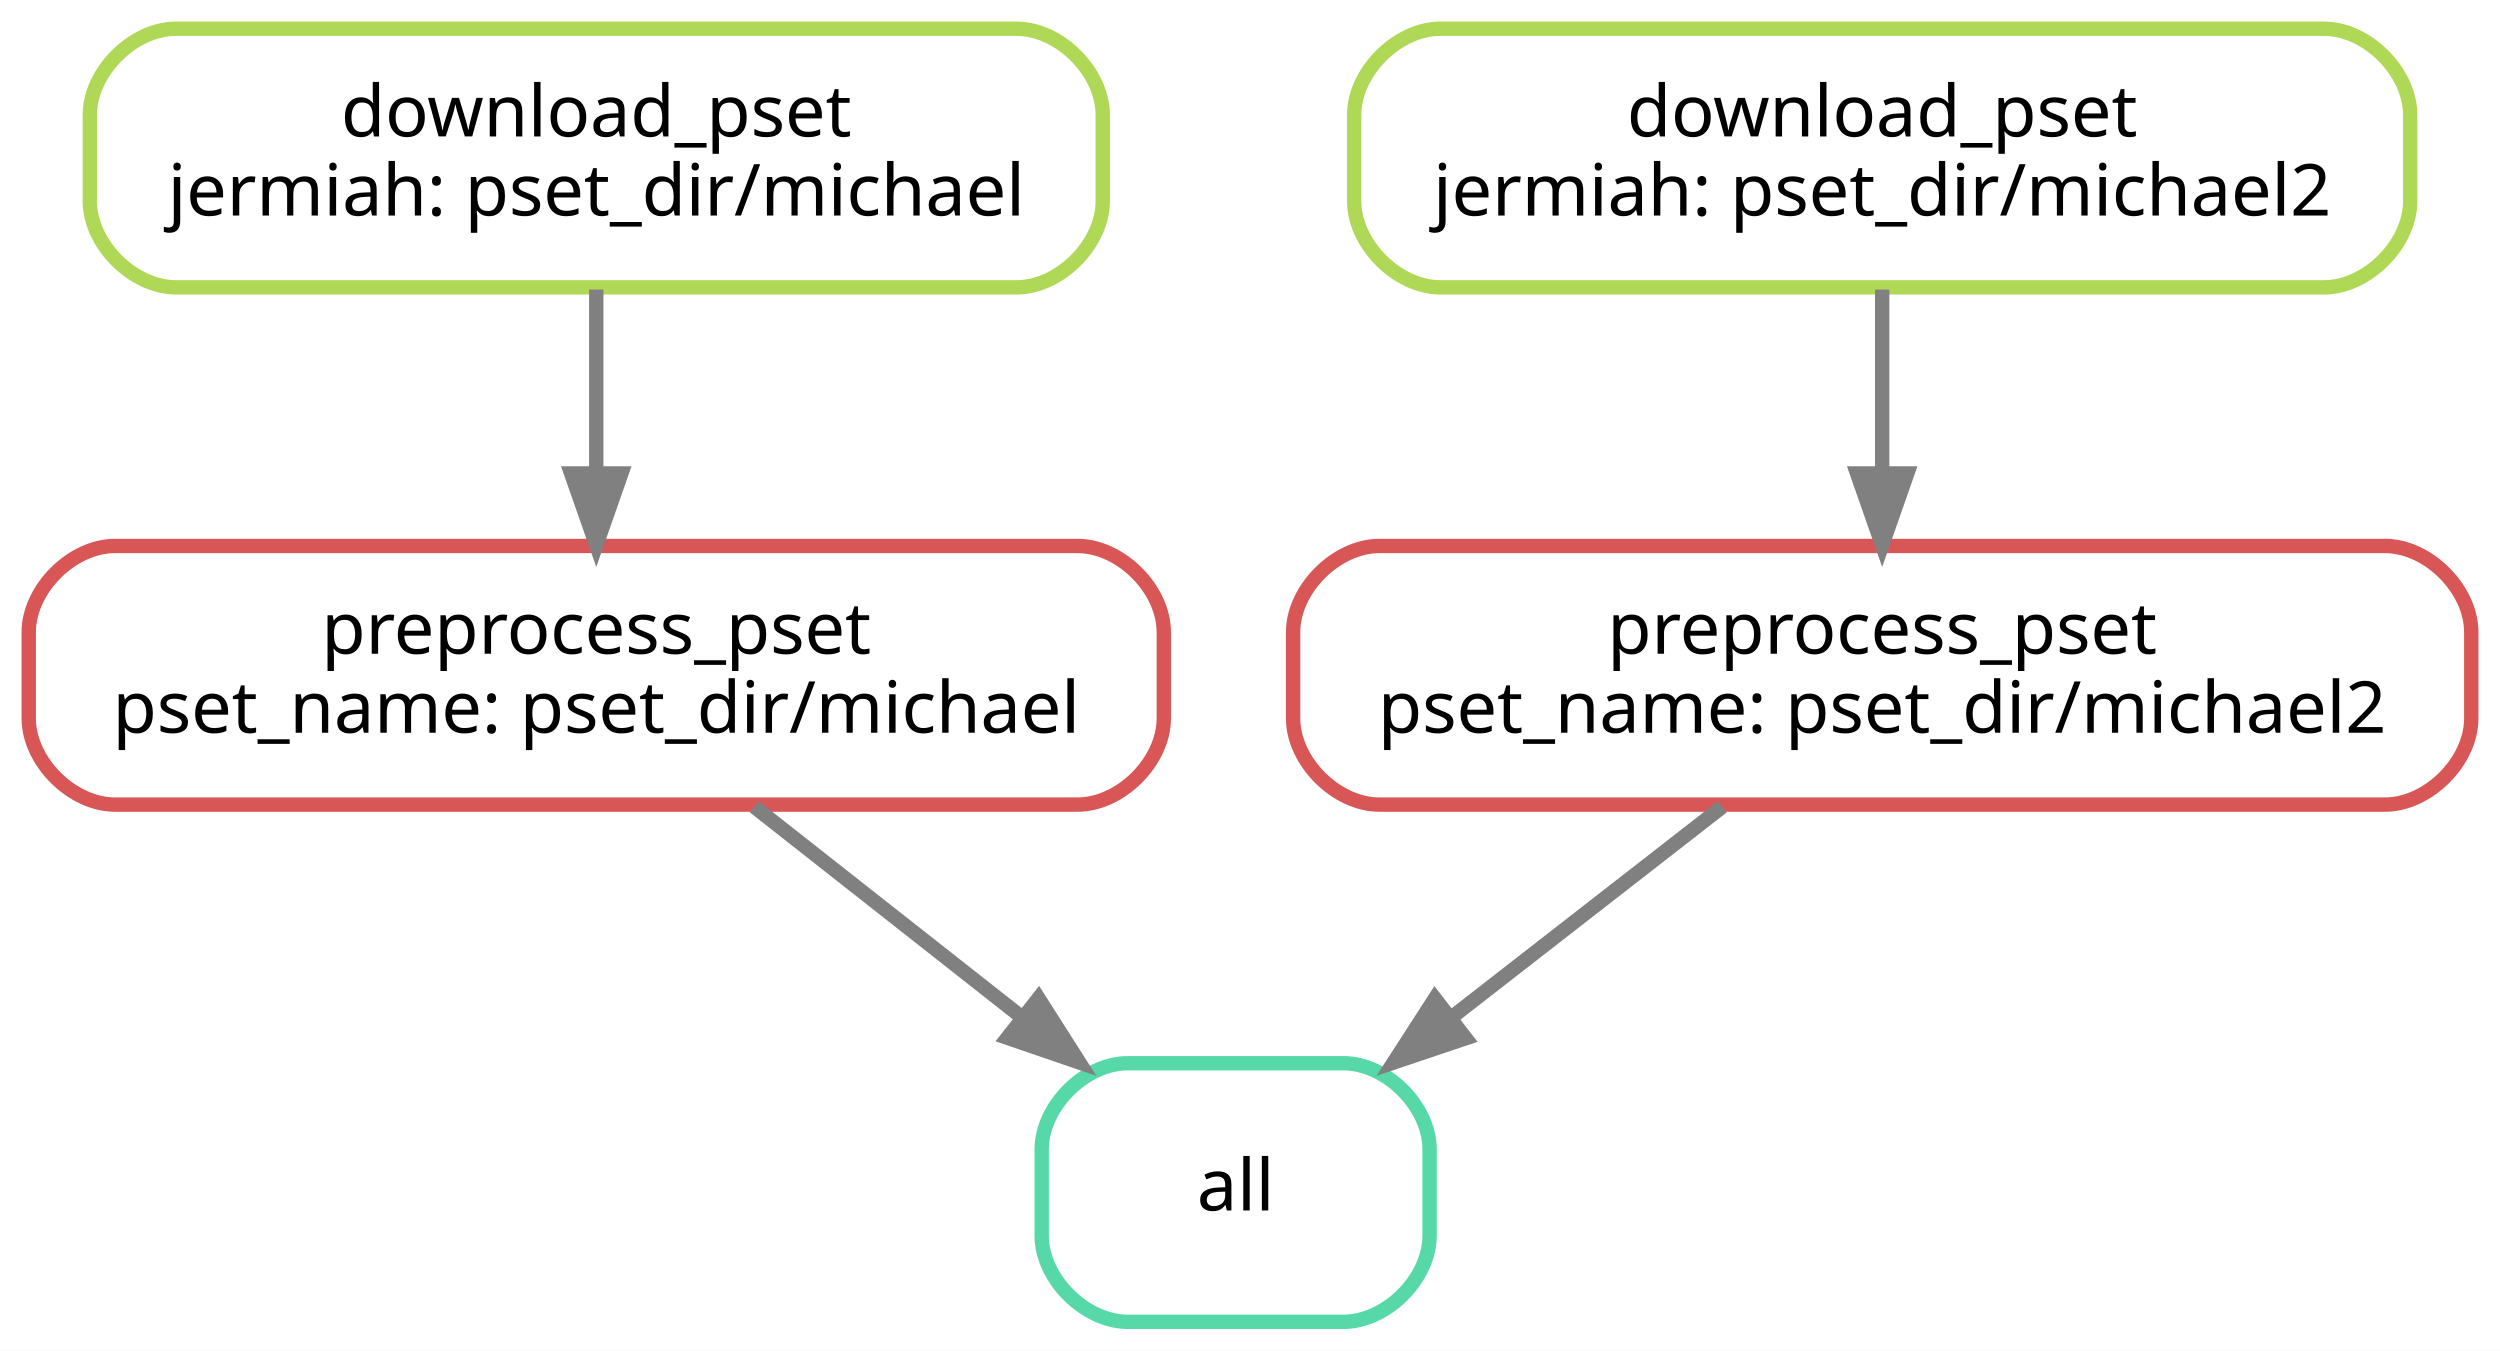
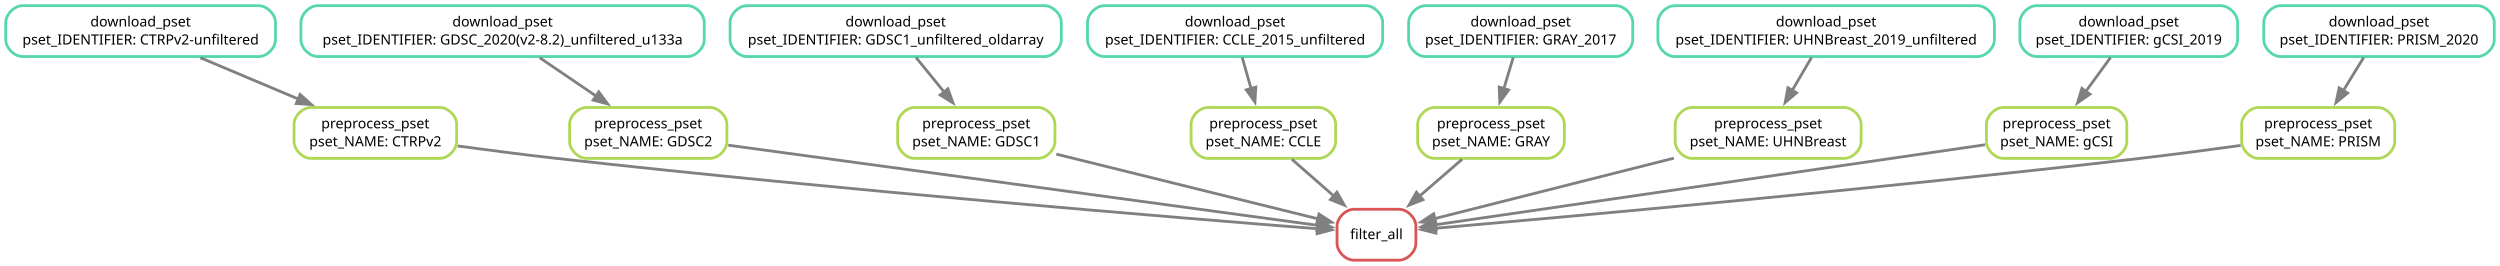
- <svg xmlns="http://www.w3.org/2000/svg" width="348pt" height="188pt" viewBox="0.00 0.00 348.00 188.00">
+ <svg xmlns="http://www.w3.org/2000/svg" width="1768pt" height="188pt" viewBox="0.00 0.00 1767.88 188.00">
  <g id="graph0" class="graph" transform="scale(1 1) rotate(0) translate(4 184)">
-     <polygon fill="white" stroke="transparent" points="-4,4 -4,-184 344,-184 344,4 -4,4" />
+     <polygon fill="white" stroke="none" points="-4,4 -4,-184 1763.88,-184 1763.88,4 -4,4" />
    <g id="node1" class="node">
-       <path fill="none" stroke="#56d8a9" stroke-width="2" d="M183,-36C183,-36 153,-36 153,-36 147,-36 141,-30 141,-24 141,-24 141,-12 141,-12 141,-6 147,0 153,0 153,0 183,0 183,0 189,0 195,-6 195,-12 195,-12 195,-24 195,-24 195,-30 189,-36 183,-36" />
-       <text text-anchor="middle" x="168" y="-15.5" font-family="sans" font-size="10.00">all</text>
+       <path fill="none" stroke="#d85656" stroke-width="2" d="M985.25,-36C985.25,-36 953.5,-36 953.5,-36 947.5,-36 941.5,-30 941.5,-24 941.5,-24 941.5,-12 941.5,-12 941.5,-6 947.5,0 953.5,0 953.5,0 985.25,0 985.25,0 991.25,0 997.25,-6 997.25,-12 997.25,-12 997.25,-24 997.25,-24 997.25,-30 991.25,-36 985.25,-36" />
+       <text text-anchor="middle" x="969.38" y="-14.88" font-family="sans" font-size="10.00">filter_all</text>
    </g>
    <g id="node2" class="node">
-       <path fill="none" stroke="#d85656" stroke-width="2" d="M146,-108C146,-108 12,-108 12,-108 6,-108 0,-102 0,-96 0,-96 0,-84 0,-84 0,-78 6,-72 12,-72 12,-72 146,-72 146,-72 152,-72 158,-78 158,-84 158,-84 158,-96 158,-96 158,-102 152,-108 146,-108" />
-       <text text-anchor="middle" x="79" y="-93" font-family="sans" font-size="10.00">preprocess_pset</text>
-       <text text-anchor="middle" x="79" y="-82" font-family="sans" font-size="10.00">pset_name: pset_dir/michael</text>
+       <path fill="none" stroke="#afd856" stroke-width="2" d="M306.88,-108C306.88,-108 215.88,-108 215.88,-108 209.88,-108 203.88,-102 203.88,-96 203.88,-96 203.88,-84 203.88,-84 203.88,-78 209.88,-72 215.88,-72 215.88,-72 306.88,-72 306.88,-72 312.88,-72 318.88,-78 318.88,-84 318.88,-84 318.88,-96 318.88,-96 318.88,-102 312.88,-108 306.88,-108" />
+       <text text-anchor="middle" x="261.38" y="-93.25" font-family="sans" font-size="10.00">preprocess_pset</text>
+       <text text-anchor="middle" x="261.38" y="-80.5" font-family="sans" font-size="10.00">pset_NAME: CTRPv2</text>
    </g>
    <g id="edge1" class="edge">
-       <path fill="none" stroke="grey" stroke-width="2" d="M101,-71.7C112.21,-62.88 126,-52.03 138.15,-42.47" />
-       <polygon fill="grey" stroke="grey" stroke-width="2" points="140.56,-45.04 146.25,-36.1 136.23,-39.54 140.56,-45.04" />
+       <path fill="none" stroke="grey" stroke-width="2" d="M319.62,-80.75C341.47,-77.79 366.54,-74.56 389.38,-72 590.95,-49.41 832.75,-29.68 927.96,-22.2" />
+       <polygon fill="grey" stroke="grey" stroke-width="2" points="927.95,-25.71 937.65,-21.44 927.41,-18.73 927.95,-25.71" />
    </g>
    <g id="node3" class="node">
-       <path fill="none" stroke="#afd856" stroke-width="2" d="M137.5,-180C137.5,-180 20.5,-180 20.5,-180 14.5,-180 8.5,-174 8.5,-168 8.5,-168 8.5,-156 8.5,-156 8.5,-150 14.5,-144 20.5,-144 20.5,-144 137.5,-144 137.5,-144 143.5,-144 149.5,-150 149.5,-156 149.5,-156 149.5,-168 149.5,-168 149.5,-174 143.5,-180 137.5,-180" />
-       <text text-anchor="middle" x="79" y="-165" font-family="sans" font-size="10.00">download_pset</text>
-       <text text-anchor="middle" x="79" y="-154" font-family="sans" font-size="10.00">jermiah: pset_dir/michael</text>
+       <path fill="none" stroke="#56d8a9" stroke-width="2" d="M178.75,-180C178.75,-180 12,-180 12,-180 6,-180 0,-174 0,-168 0,-168 0,-156 0,-156 0,-150 6,-144 12,-144 12,-144 178.75,-144 178.75,-144 184.75,-144 190.75,-150 190.75,-156 190.75,-156 190.75,-168 190.75,-168 190.75,-174 184.75,-180 178.75,-180" />
+       <text text-anchor="middle" x="95.38" y="-165.25" font-family="sans" font-size="10.00">download_pset</text>
+       <text text-anchor="middle" x="95.38" y="-152.5" font-family="sans" font-size="10.00">pset_IDENTIFIER: CTRPv2-unfiltered</text>
+     </g>
+     <g id="edge9" class="edge">
+       <path fill="none" stroke="grey" stroke-width="2" d="M137.69,-143.15C158.78,-134.26 184.53,-123.41 207.06,-113.91" />
+       <polygon fill="grey" stroke="grey" stroke-width="2" points="208.2,-117.22 216.06,-110.11 205.48,-110.77 208.2,-117.22" />
+     </g>
+     <g id="node4" class="node">
+       <path fill="none" stroke="#afd856" stroke-width="2" d="M498,-108C498,-108 410.75,-108 410.75,-108 404.75,-108 398.75,-102 398.75,-96 398.75,-96 398.75,-84 398.75,-84 398.75,-78 404.75,-72 410.75,-72 410.75,-72 498,-72 498,-72 504,-72 510,-78 510,-84 510,-84 510,-96 510,-96 510,-102 504,-108 498,-108" />
+       <text text-anchor="middle" x="454.38" y="-93.25" font-family="sans" font-size="10.00">preprocess_pset</text>
+       <text text-anchor="middle" x="454.38" y="-80.5" font-family="sans" font-size="10.00">pset_NAME: GDSC2</text>
+     </g>
+     <g id="edge2" class="edge">
+       <path fill="none" stroke="grey" stroke-width="2" d="M510.96,-81.31C615.33,-67.12 835.85,-37.15 927.77,-24.65" />
+       <polygon fill="grey" stroke="grey" stroke-width="2" points="928.19,-28.13 937.63,-23.32 927.25,-21.19 928.19,-28.13" />
+     </g>
+     <g id="node5" class="node">
+       <path fill="none" stroke="#56d8a9" stroke-width="2" d="M482,-180C482,-180 220.75,-180 220.75,-180 214.75,-180 208.75,-174 208.75,-168 208.75,-168 208.75,-156 208.75,-156 208.75,-150 214.75,-144 220.75,-144 220.75,-144 482,-144 482,-144 488,-144 494,-150 494,-156 494,-156 494,-168 494,-168 494,-174 488,-180 482,-180" />
+       <text text-anchor="middle" x="351.38" y="-165.25" font-family="sans" font-size="10.00">download_pset</text>
+       <text text-anchor="middle" x="351.38" y="-152.5" font-family="sans" font-size="10.00">pset_IDENTIFIER: GDSC_2020(v2-8.2)_unfiltered_u133a</text>
+     </g>
+     <g id="edge10" class="edge">
+       <path fill="none" stroke="grey" stroke-width="2" d="M377.63,-143.15C389.74,-134.93 404.32,-125.02 417.5,-116.06" />
+       <polygon fill="grey" stroke="grey" stroke-width="2" points="419.36,-119.03 425.66,-110.51 415.42,-113.24 419.36,-119.03" />
+     </g>
+     <g id="node6" class="node">
+       <path fill="none" stroke="#afd856" stroke-width="2" d="M730,-108C730,-108 642.75,-108 642.75,-108 636.75,-108 630.75,-102 630.75,-96 630.75,-96 630.75,-84 630.75,-84 630.75,-78 636.75,-72 642.75,-72 642.75,-72 730,-72 730,-72 736,-72 742,-78 742,-84 742,-84 742,-96 742,-96 742,-102 736,-108 730,-108" />
+       <text text-anchor="middle" x="686.38" y="-93.25" font-family="sans" font-size="10.00">preprocess_pset</text>
+       <text text-anchor="middle" x="686.38" y="-80.5" font-family="sans" font-size="10.00">pset_NAME: GDSC1</text>
    </g>
    <g id="edge3" class="edge">
-       <path fill="none" stroke="grey" stroke-width="2" d="M79,-143.7C79,-135.98 79,-126.71 79,-118.11" />
-       <polygon fill="grey" stroke="grey" stroke-width="2" points="82.5,-118.1 79,-108.1 75.5,-118.1 82.5,-118.1" />
+       <path fill="none" stroke="grey" stroke-width="2" d="M742.96,-75C797.63,-61.48 879.14,-41.32 927.99,-29.24" />
+       <polygon fill="grey" stroke="grey" stroke-width="2" points="928.76,-32.65 937.62,-26.85 927.07,-25.86 928.76,-32.65" />
    </g>
-     <g id="node4" class="node">
-       <path fill="none" stroke="#d85656" stroke-width="2" d="M328,-108C328,-108 188,-108 188,-108 182,-108 176,-102 176,-96 176,-96 176,-84 176,-84 176,-78 182,-72 188,-72 188,-72 328,-72 328,-72 334,-72 340,-78 340,-84 340,-84 340,-96 340,-96 340,-102 334,-108 328,-108" />
-       <text text-anchor="middle" x="258" y="-93" font-family="sans" font-size="10.00">preprocess_pset</text>
-       <text text-anchor="middle" x="258" y="-82" font-family="sans" font-size="10.00">pset_name: pset_dir/michael2</text>
+     <g id="node7" class="node">
+       <path fill="none" stroke="#56d8a9" stroke-width="2" d="M734.5,-180C734.5,-180 524.25,-180 524.25,-180 518.25,-180 512.25,-174 512.25,-168 512.25,-168 512.25,-156 512.25,-156 512.25,-150 518.25,-144 524.25,-144 524.25,-144 734.5,-144 734.5,-144 740.5,-144 746.5,-150 746.5,-156 746.5,-156 746.5,-168 746.5,-168 746.5,-174 740.5,-180 734.5,-180" />
+       <text text-anchor="middle" x="629.38" y="-165.25" font-family="sans" font-size="10.00">download_pset</text>
+       <text text-anchor="middle" x="629.38" y="-152.5" font-family="sans" font-size="10.00">pset_IDENTIFIER: GDSC1_unfiltered_oldarray</text>
    </g>
-     <g id="edge2" class="edge">
-       <path fill="none" stroke="grey" stroke-width="2" d="M235.75,-71.7C224.42,-62.88 210.47,-52.03 198.18,-42.47" />
-       <polygon fill="grey" stroke="grey" stroke-width="2" points="200.03,-39.48 189.99,-36.1 195.74,-45.01 200.03,-39.48" />
+     <g id="edge11" class="edge">
+       <path fill="none" stroke="grey" stroke-width="2" d="M643.76,-143.34C649.79,-135.93 656.94,-127.14 663.65,-118.9" />
+       <polygon fill="grey" stroke="grey" stroke-width="2" points="666.29,-121.21 669.89,-111.25 660.86,-116.79 666.29,-121.21" />
    </g>
-     <g id="node5" class="node">
-       <path fill="none" stroke="#afd856" stroke-width="2" d="M319.5,-180C319.5,-180 196.5,-180 196.5,-180 190.5,-180 184.5,-174 184.5,-168 184.5,-168 184.5,-156 184.5,-156 184.5,-150 190.5,-144 196.5,-144 196.5,-144 319.5,-144 319.5,-144 325.5,-144 331.5,-150 331.5,-156 331.5,-156 331.5,-168 331.5,-168 331.5,-174 325.5,-180 319.5,-180" />
-       <text text-anchor="middle" x="258" y="-165" font-family="sans" font-size="10.00">download_pset</text>
-       <text text-anchor="middle" x="258" y="-154" font-family="sans" font-size="10.00">jermiah: pset_dir/michael2</text>
+     <g id="node8" class="node">
+       <path fill="none" stroke="#afd856" stroke-width="2" d="M928.5,-108C928.5,-108 850.25,-108 850.25,-108 844.25,-108 838.25,-102 838.25,-96 838.25,-96 838.25,-84 838.25,-84 838.25,-78 844.25,-72 850.25,-72 850.25,-72 928.5,-72 928.5,-72 934.5,-72 940.5,-78 940.5,-84 940.5,-84 940.5,-96 940.5,-96 940.5,-102 934.5,-108 928.5,-108" />
+       <text text-anchor="middle" x="889.38" y="-93.25" font-family="sans" font-size="10.00">preprocess_pset</text>
+       <text text-anchor="middle" x="889.38" y="-80.5" font-family="sans" font-size="10.00">pset_NAME: CCLE</text>
    </g>
    <g id="edge4" class="edge">
-       <path fill="none" stroke="grey" stroke-width="2" d="M258,-143.7C258,-135.98 258,-126.71 258,-118.11" />
-       <polygon fill="grey" stroke="grey" stroke-width="2" points="261.5,-118.1 258,-108.1 254.5,-118.1 261.5,-118.1" />
+       <path fill="none" stroke="grey" stroke-width="2" d="M909.56,-71.34C918.59,-63.44 929.42,-53.96 939.36,-45.26" />
+       <polygon fill="grey" stroke="grey" stroke-width="2" points="941.42,-48.11 946.64,-38.9 936.81,-42.85 941.42,-48.11" />
+     </g>
+     <g id="node9" class="node">
+       <path fill="none" stroke="#56d8a9" stroke-width="2" d="M961.75,-180C961.75,-180 777,-180 777,-180 771,-180 765,-174 765,-168 765,-168 765,-156 765,-156 765,-150 771,-144 777,-144 777,-144 961.75,-144 961.75,-144 967.75,-144 973.75,-150 973.75,-156 973.75,-156 973.75,-168 973.75,-168 973.75,-174 967.75,-180 961.75,-180" />
+       <text text-anchor="middle" x="869.38" y="-165.25" font-family="sans" font-size="10.00">download_pset</text>
+       <text text-anchor="middle" x="869.38" y="-152.5" font-family="sans" font-size="10.00">pset_IDENTIFIER: CCLE_2015_unfiltered</text>
+     </g>
+     <g id="edge12" class="edge">
+       <path fill="none" stroke="grey" stroke-width="2" d="M874.42,-143.34C876.33,-136.67 878.55,-128.89 880.69,-121.39" />
+       <polygon fill="grey" stroke="grey" stroke-width="2" points="884.05,-122.39 883.43,-111.81 877.32,-120.47 884.05,-122.39" />
+     </g>
+     <g id="node10" class="node">
+       <path fill="none" stroke="#afd856" stroke-width="2" d="M1090.25,-108C1090.25,-108 1010.5,-108 1010.5,-108 1004.5,-108 998.5,-102 998.5,-96 998.5,-96 998.5,-84 998.5,-84 998.5,-78 1004.5,-72 1010.5,-72 1010.5,-72 1090.25,-72 1090.25,-72 1096.25,-72 1102.25,-78 1102.25,-84 1102.25,-84 1102.25,-96 1102.25,-96 1102.25,-102 1096.25,-108 1090.25,-108" />
+       <text text-anchor="middle" x="1050.38" y="-93.25" font-family="sans" font-size="10.00">preprocess_pset</text>
+       <text text-anchor="middle" x="1050.38" y="-80.5" font-family="sans" font-size="10.00">pset_NAME: GRAY</text>
+     </g>
+     <g id="edge5" class="edge">
+       <path fill="none" stroke="grey" stroke-width="2" d="M1029.94,-71.34C1020.8,-63.44 1009.83,-53.96 999.76,-45.26" />
+       <polygon fill="grey" stroke="grey" stroke-width="2" points="1002.23,-42.77 992.38,-38.88 997.66,-48.07 1002.23,-42.77" />
+     </g>
+     <g id="node11" class="node">
+       <path fill="none" stroke="#56d8a9" stroke-width="2" d="M1138.62,-180C1138.62,-180 1004.12,-180 1004.12,-180 998.12,-180 992.12,-174 992.12,-168 992.12,-168 992.12,-156 992.12,-156 992.12,-150 998.12,-144 1004.12,-144 1004.12,-144 1138.62,-144 1138.62,-144 1144.62,-144 1150.62,-150 1150.62,-156 1150.62,-156 1150.62,-168 1150.62,-168 1150.62,-174 1144.62,-180 1138.62,-180" />
+       <text text-anchor="middle" x="1071.38" y="-165.25" font-family="sans" font-size="10.00">download_pset</text>
+       <text text-anchor="middle" x="1071.38" y="-152.5" font-family="sans" font-size="10.00">pset_IDENTIFIER: GRAY_2017</text>
+     </g>
+     <g id="edge13" class="edge">
+       <path fill="none" stroke="grey" stroke-width="2" d="M1066.08,-143.34C1064.05,-136.59 1061.68,-128.69 1059.41,-121.11" />
+       <polygon fill="grey" stroke="grey" stroke-width="2" points="1062.84,-120.37 1056.62,-111.8 1056.14,-122.39 1062.84,-120.37" />
+     </g>
+     <g id="node12" class="node">
+       <path fill="none" stroke="#afd856" stroke-width="2" d="M1300.12,-108C1300.12,-108 1192.62,-108 1192.62,-108 1186.62,-108 1180.62,-102 1180.62,-96 1180.62,-96 1180.62,-84 1180.62,-84 1180.62,-78 1186.62,-72 1192.62,-72 1192.62,-72 1300.12,-72 1300.12,-72 1306.12,-72 1312.12,-78 1312.12,-84 1312.12,-84 1312.12,-96 1312.12,-96 1312.12,-102 1306.12,-108 1300.12,-108" />
+       <text text-anchor="middle" x="1246.38" y="-93.25" font-family="sans" font-size="10.00">preprocess_pset</text>
+       <text text-anchor="middle" x="1246.38" y="-80.5" font-family="sans" font-size="10.00">pset_NAME: UHNBreast</text>
+     </g>
+     <g id="edge6" class="edge">
+       <path fill="none" stroke="grey" stroke-width="2" d="M1179.67,-72.14C1126.93,-58.82 1054.98,-40.63 1010.39,-29.36" />
+       <polygon fill="grey" stroke="grey" stroke-width="2" points="1011.51,-26.04 1000.96,-26.98 1009.8,-32.83 1011.51,-26.04" />
+     </g>
+     <g id="node13" class="node">
+       <path fill="none" stroke="#56d8a9" stroke-width="2" d="M1394.38,-180C1394.38,-180 1180.38,-180 1180.38,-180 1174.38,-180 1168.38,-174 1168.38,-168 1168.38,-168 1168.38,-156 1168.38,-156 1168.38,-150 1174.38,-144 1180.38,-144 1180.38,-144 1394.38,-144 1394.38,-144 1400.38,-144 1406.38,-150 1406.38,-156 1406.38,-156 1406.38,-168 1406.38,-168 1406.38,-174 1400.38,-180 1394.38,-180" />
+       <text text-anchor="middle" x="1287.38" y="-165.25" font-family="sans" font-size="10.00">download_pset</text>
+       <text text-anchor="middle" x="1287.38" y="-152.5" font-family="sans" font-size="10.00">pset_IDENTIFIER: UHNBreast_2019_unfiltered</text>
+     </g>
+     <g id="edge14" class="edge">
+       <path fill="none" stroke="grey" stroke-width="2" d="M1277.03,-143.34C1272.88,-136.26 1268,-127.92 1263.36,-120" />
+       <polygon fill="grey" stroke="grey" stroke-width="2" points="1266.46,-118.37 1258.39,-111.51 1260.42,-121.91 1266.46,-118.37" />
+     </g>
+     <g id="node14" class="node">
+       <path fill="none" stroke="#afd856" stroke-width="2" d="M1488,-108C1488,-108 1412.75,-108 1412.75,-108 1406.75,-108 1400.75,-102 1400.75,-96 1400.75,-96 1400.75,-84 1400.75,-84 1400.75,-78 1406.75,-72 1412.75,-72 1412.75,-72 1488,-72 1488,-72 1494,-72 1500,-78 1500,-84 1500,-84 1500,-96 1500,-96 1500,-102 1494,-108 1488,-108" />
+       <text text-anchor="middle" x="1450.38" y="-93.25" font-family="sans" font-size="10.00">preprocess_pset</text>
+       <text text-anchor="middle" x="1450.38" y="-80.5" font-family="sans" font-size="10.00">pset_NAME: gCSI</text>
+     </g>
+     <g id="edge7" class="edge">
+       <path fill="none" stroke="grey" stroke-width="2" d="M1399.81,-81.64C1304.35,-67.75 1099.29,-37.91 1011.1,-25.07" />
+       <polygon fill="grey" stroke="grey" stroke-width="2" points="1011.62,-21.61 1001.22,-23.64 1010.62,-28.54 1011.62,-21.61" />
+     </g>
+     <g id="node15" class="node">
+       <path fill="none" stroke="#56d8a9" stroke-width="2" d="M1566.38,-180C1566.38,-180 1436.38,-180 1436.38,-180 1430.38,-180 1424.38,-174 1424.38,-168 1424.38,-168 1424.38,-156 1424.38,-156 1424.38,-150 1430.38,-144 1436.38,-144 1436.38,-144 1566.38,-144 1566.38,-144 1572.38,-144 1578.38,-150 1578.38,-156 1578.38,-156 1578.38,-168 1578.38,-168 1578.38,-174 1572.38,-180 1566.38,-180" />
+       <text text-anchor="middle" x="1501.38" y="-165.25" font-family="sans" font-size="10.00">download_pset</text>
+       <text text-anchor="middle" x="1501.38" y="-152.5" font-family="sans" font-size="10.00">pset_IDENTIFIER: gCSI_2019</text>
+     </g>
+     <g id="edge15" class="edge">
+       <path fill="none" stroke="grey" stroke-width="2" d="M1488.51,-143.34C1483.17,-136.01 1476.85,-127.34 1470.9,-119.18" />
+       <polygon fill="grey" stroke="grey" stroke-width="2" points="1473.92,-117.37 1465.2,-111.35 1468.26,-121.49 1473.92,-117.37" />
+     </g>
+     <g id="node16" class="node">
+       <path fill="none" stroke="#afd856" stroke-width="2" d="M1677.5,-108C1677.5,-108 1593.25,-108 1593.25,-108 1587.25,-108 1581.25,-102 1581.25,-96 1581.25,-96 1581.25,-84 1581.25,-84 1581.25,-78 1587.25,-72 1593.25,-72 1593.25,-72 1677.5,-72 1677.5,-72 1683.5,-72 1689.5,-78 1689.5,-84 1689.5,-84 1689.5,-96 1689.5,-96 1689.5,-102 1683.5,-108 1677.5,-108" />
+       <text text-anchor="middle" x="1635.38" y="-93.25" font-family="sans" font-size="10.00">preprocess_pset</text>
+       <text text-anchor="middle" x="1635.38" y="-80.5" font-family="sans" font-size="10.00">pset_NAME: PRISM</text>
+     </g>
+     <g id="edge8" class="edge">
+       <path fill="none" stroke="grey" stroke-width="2" d="M1580.54,-81.16C1558.45,-78.12 1532.73,-74.72 1509.38,-72 1323.81,-50.38 1101.68,-30.45 1011,-22.57" />
+       <polygon fill="grey" stroke="grey" stroke-width="2" points="1011.38,-19.09 1001.12,-21.71 1010.78,-26.06 1011.38,-19.09" />
+     </g>
+     <g id="node17" class="node">
+       <path fill="none" stroke="#56d8a9" stroke-width="2" d="M1747.88,-180C1747.88,-180 1608.88,-180 1608.88,-180 1602.88,-180 1596.88,-174 1596.88,-168 1596.88,-168 1596.88,-156 1596.88,-156 1596.88,-150 1602.88,-144 1608.88,-144 1608.88,-144 1747.88,-144 1747.88,-144 1753.88,-144 1759.88,-150 1759.88,-156 1759.88,-156 1759.88,-168 1759.88,-168 1759.88,-174 1753.88,-180 1747.88,-180" />
+       <text text-anchor="middle" x="1678.38" y="-165.25" font-family="sans" font-size="10.00">download_pset</text>
+       <text text-anchor="middle" x="1678.38" y="-152.5" font-family="sans" font-size="10.00">pset_IDENTIFIER: PRISM_2020</text>
+     </g>
+     <g id="edge16" class="edge">
+       <path fill="none" stroke="grey" stroke-width="2" d="M1667.52,-143.34C1663.13,-136.18 1657.94,-127.73 1653.02,-119.73" />
+       <polygon fill="grey" stroke="grey" stroke-width="2" points="1656.17,-118.17 1647.96,-111.48 1650.21,-121.83 1656.17,-118.17" />
    </g>
  </g>
</svg>
